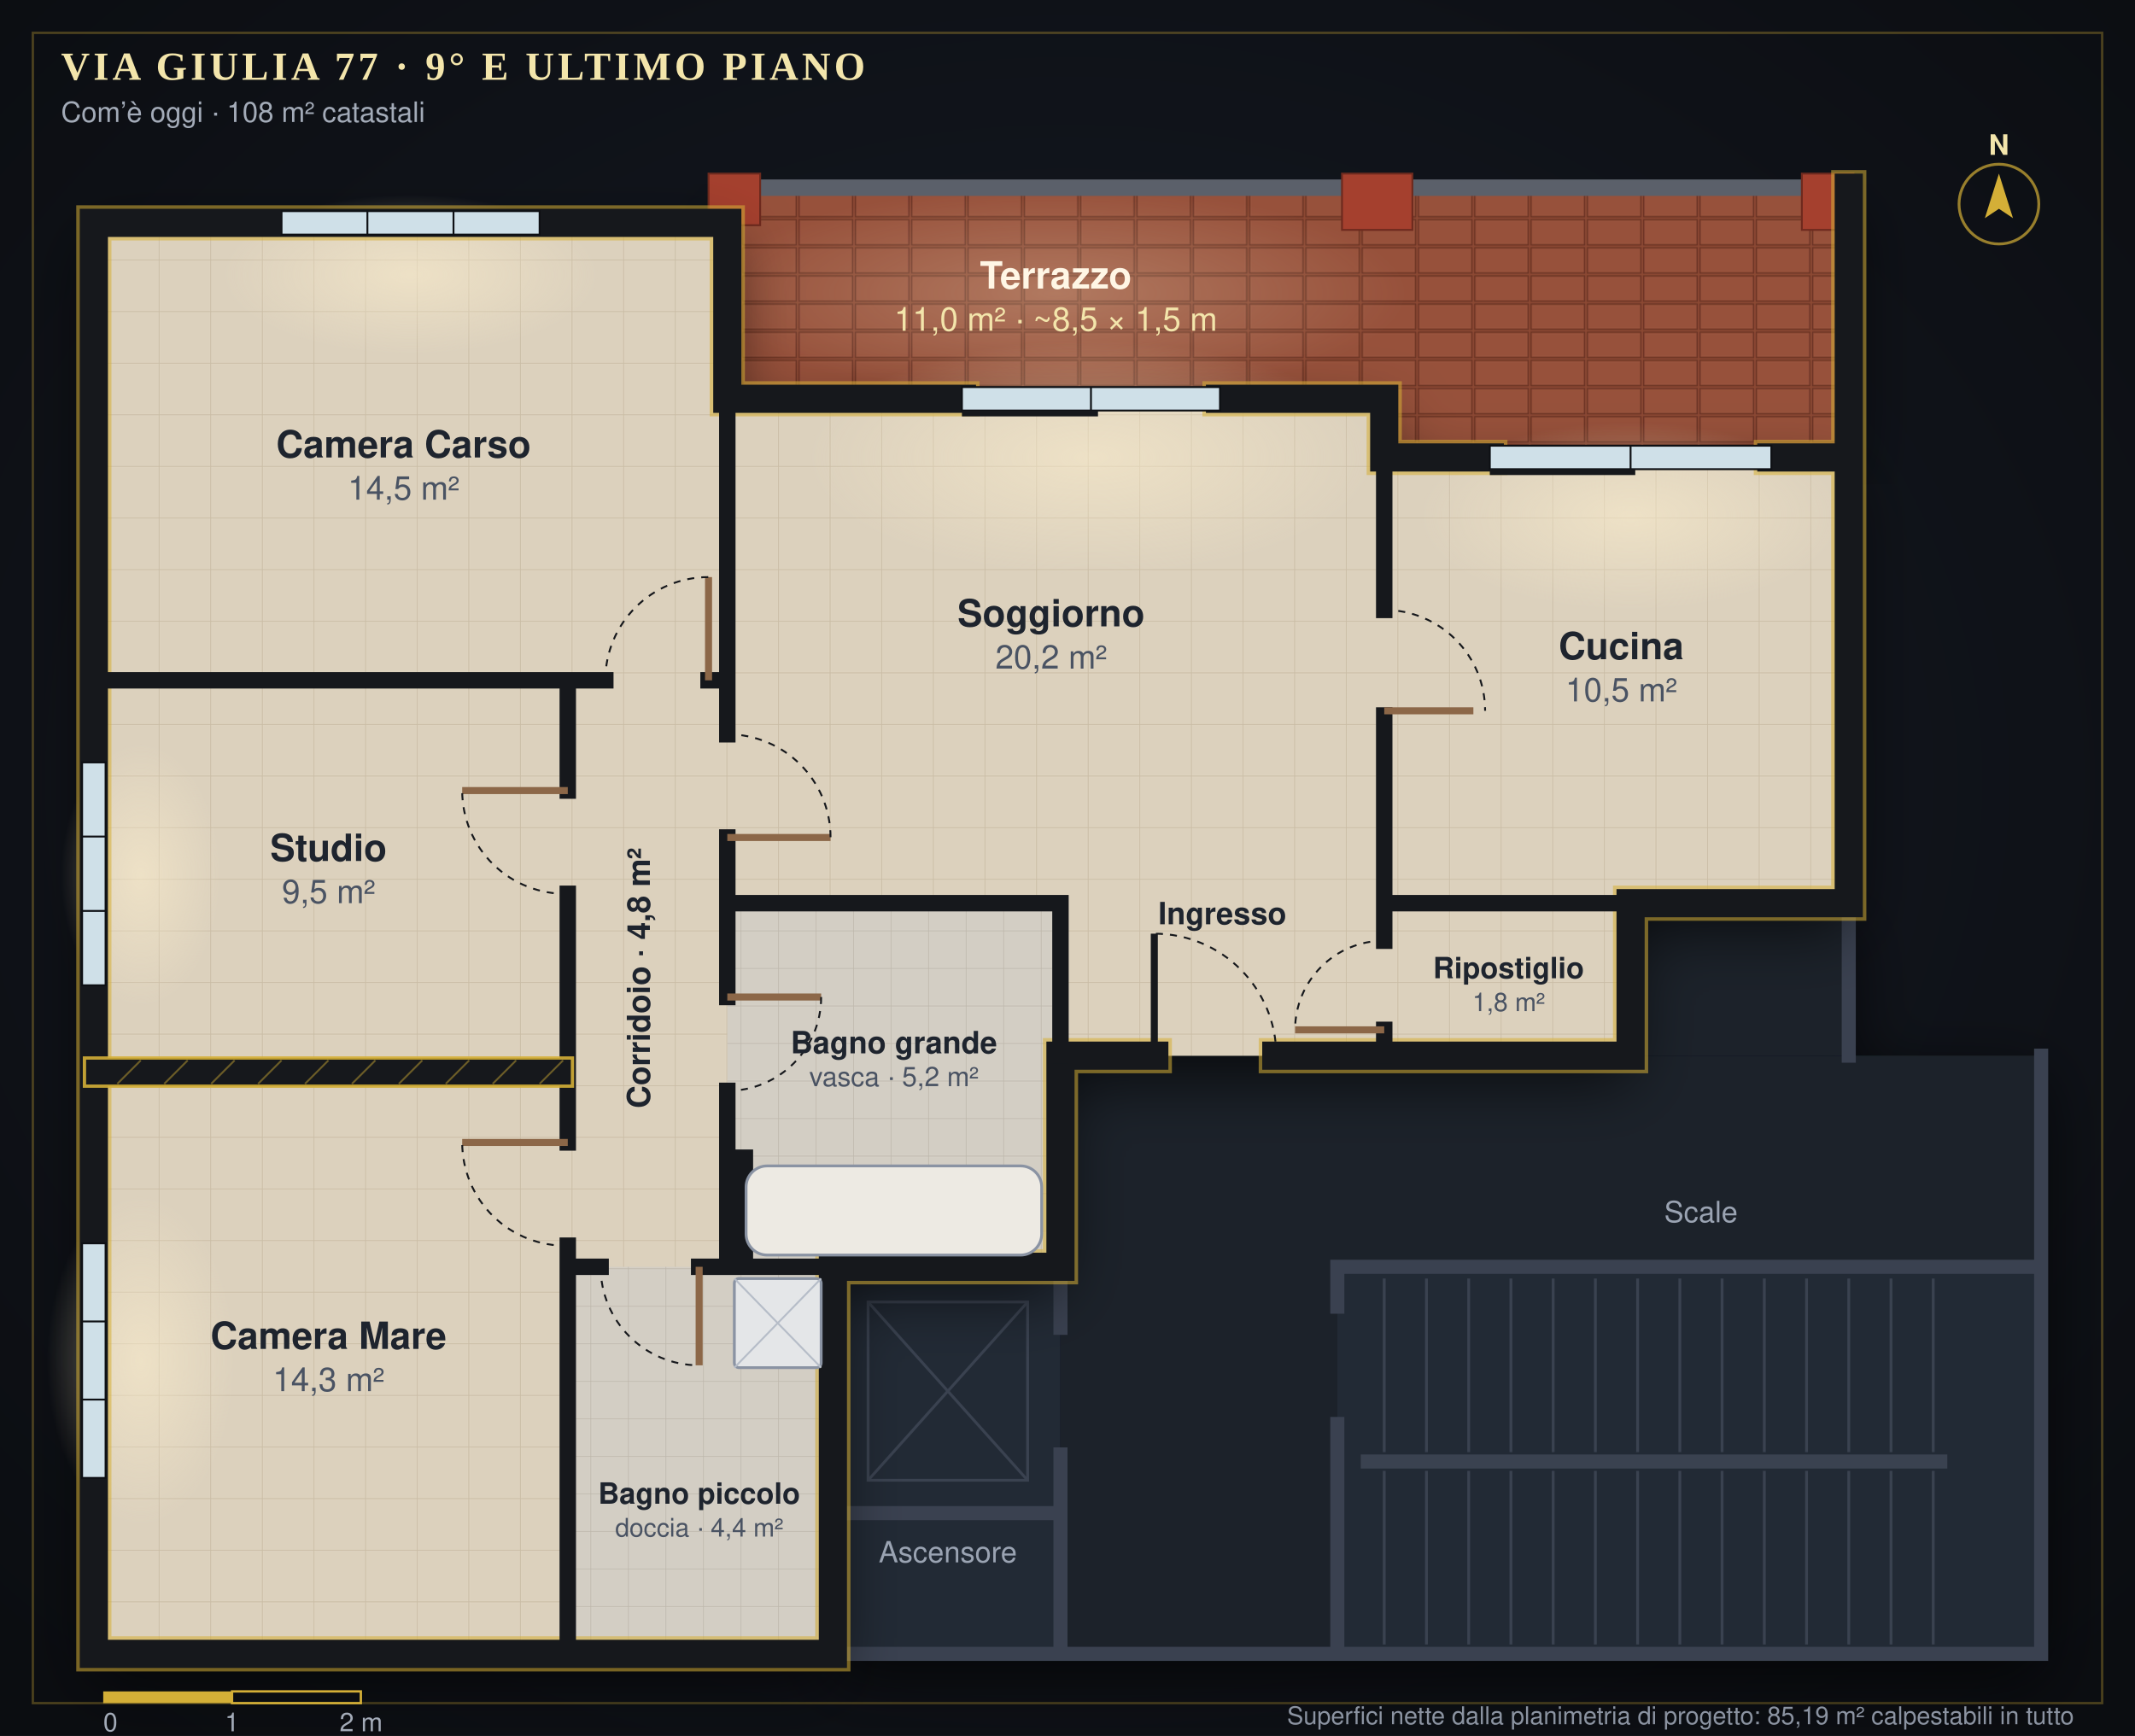
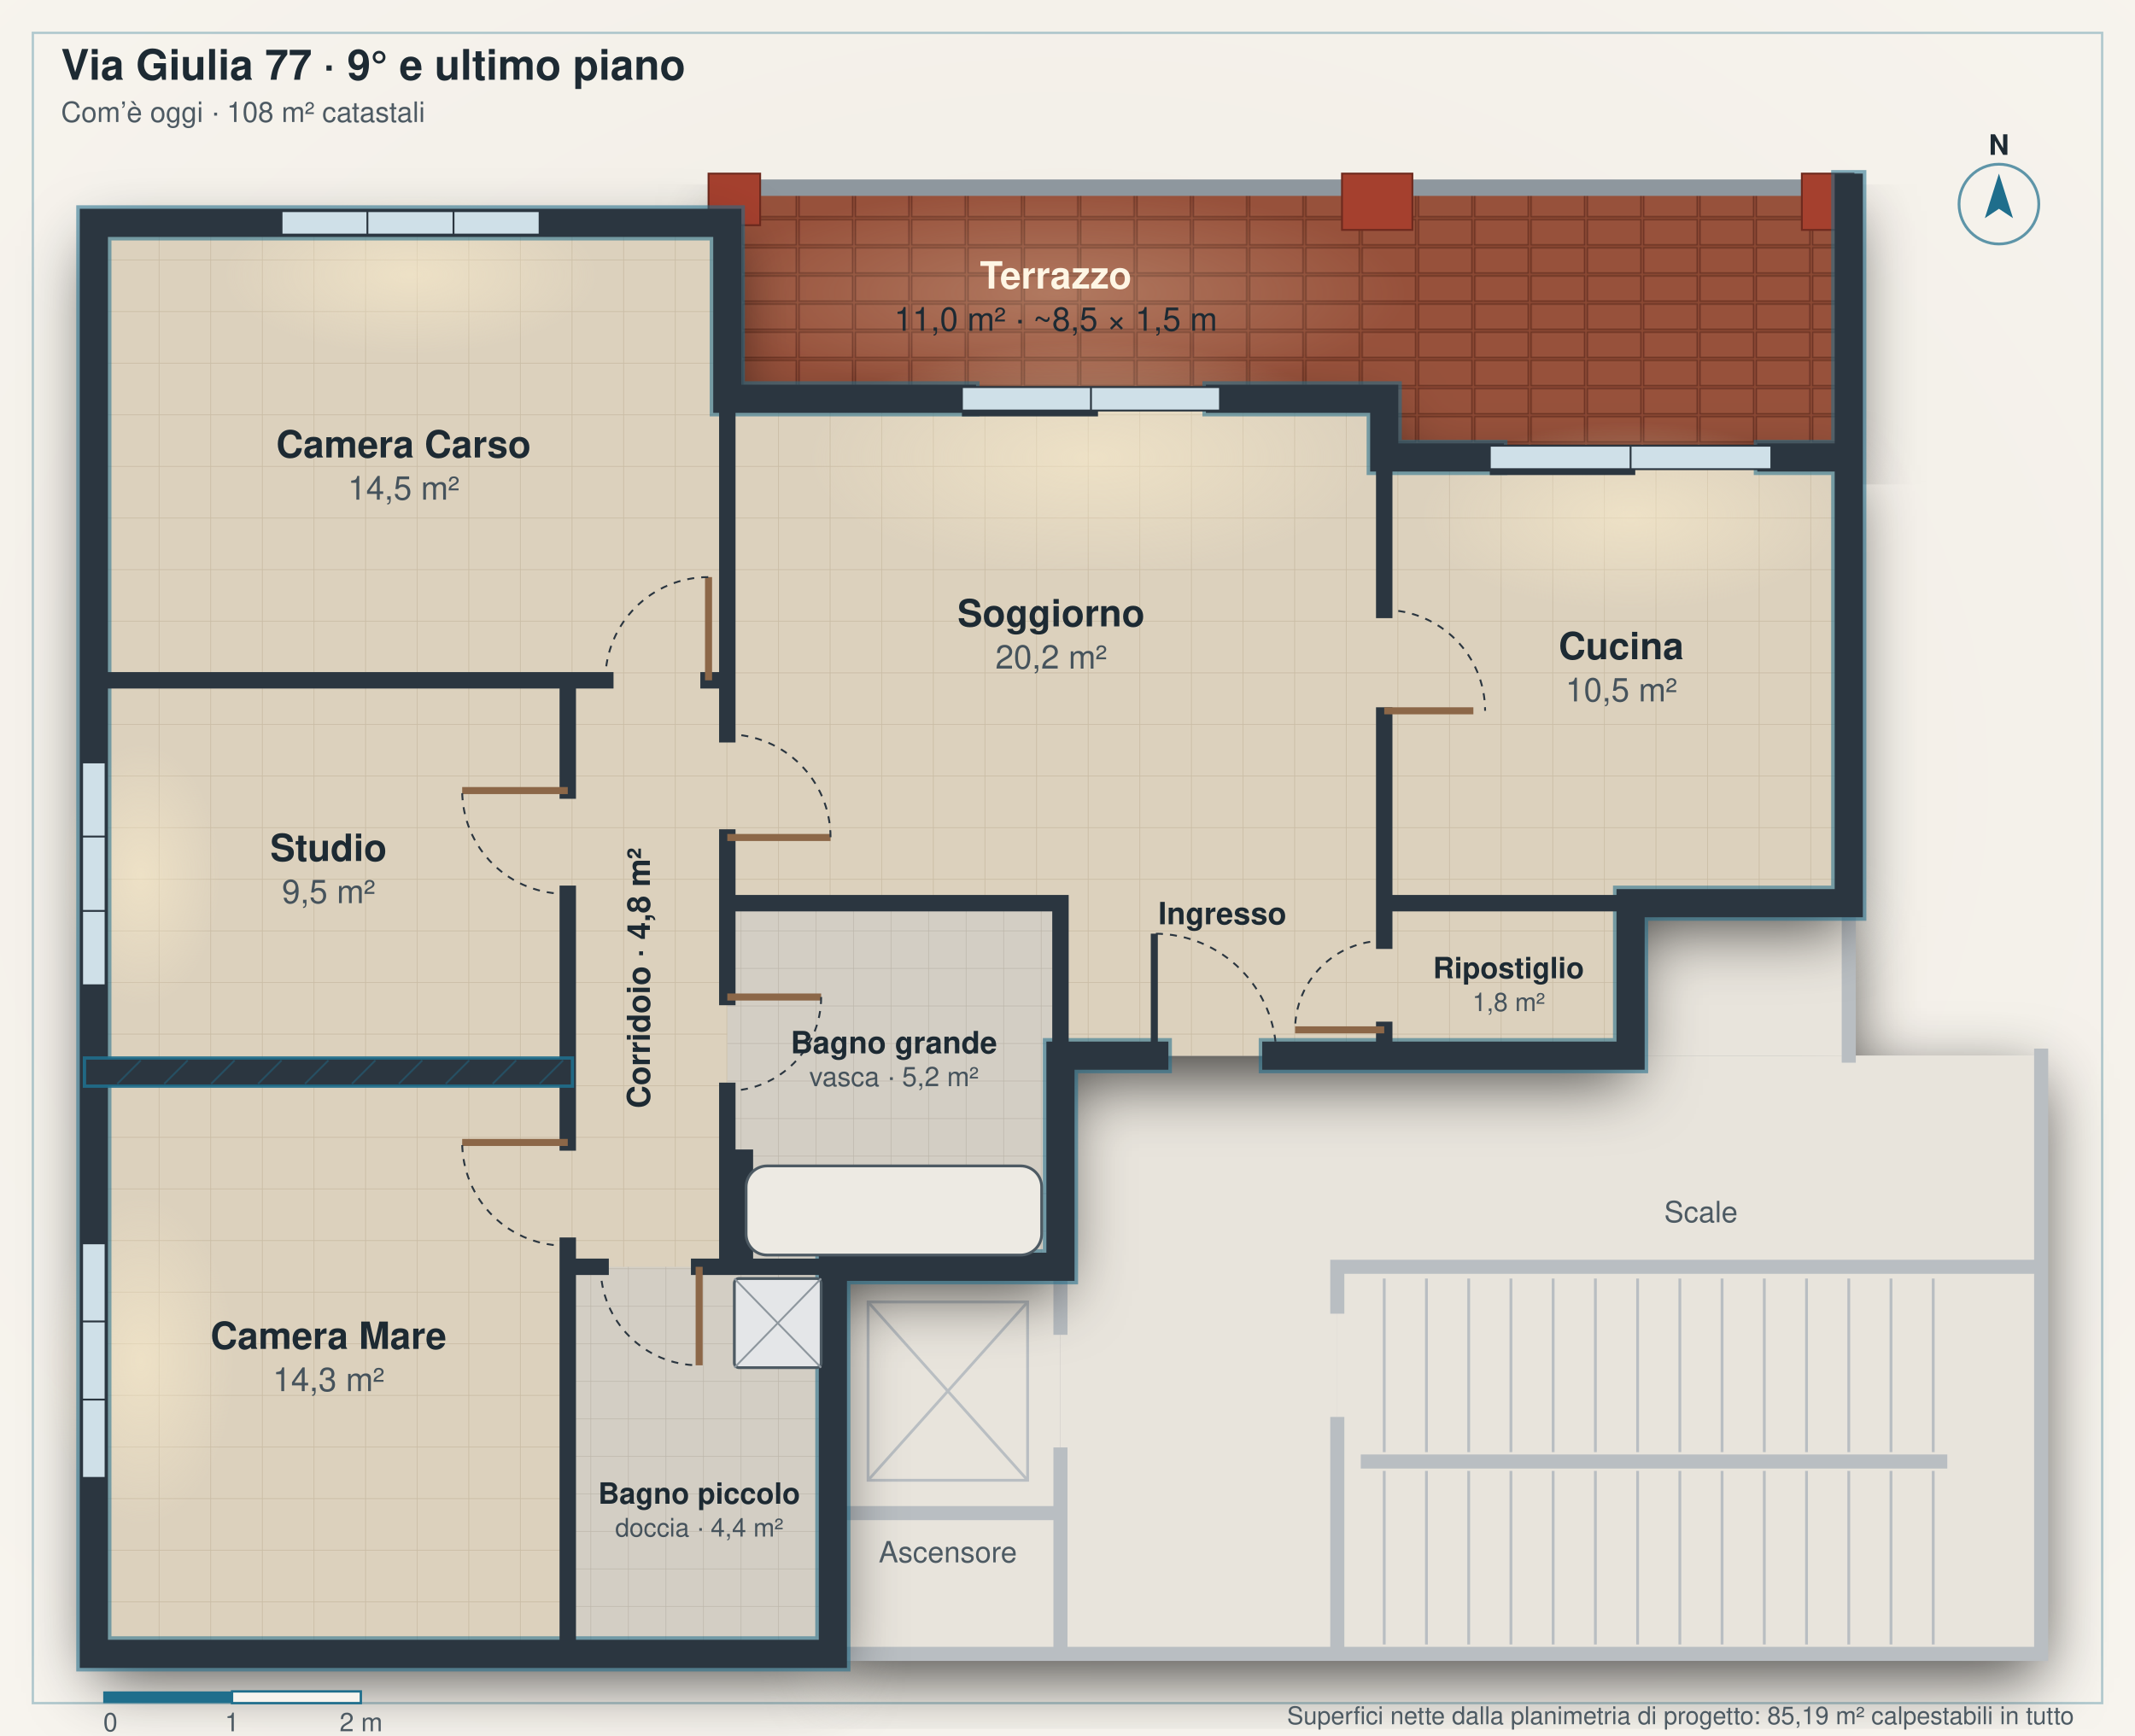
<svg xmlns="http://www.w3.org/2000/svg" viewBox="20 -45 910 740" width="1820" height="1480">
  <defs>
    <pattern id="tile" width="22" height="22" patternUnits="userSpaceOnUse">
      <rect width="22" height="22" fill="#DCD1BD" />
      <path d="M22 0V22H0" fill="none" stroke="#C9BCA5" stroke-width="0.6" />
    </pattern>
    <pattern id="tileb" width="16" height="16" patternUnits="userSpaceOnUse">
      <rect width="16" height="16" fill="#D3CEC4" />
      <path d="M16 0V16H0" fill="none" stroke="#BDB6AA" stroke-width="0.5" />
    </pattern>
    <pattern id="oak" width="252" height="32" patternUnits="userSpaceOnUse">
      <rect x="0" y="0" width="126" height="16" fill="#CBA680" stroke="#A9845E" stroke-width="0.5" />
      <rect x="126" y="0" width="126" height="16" fill="#C59F78" stroke="#A9845E" stroke-width="0.5" />
      <rect x="0" y="16" width="63" height="16" fill="#C7A27B" stroke="#A9845E" stroke-width="0.5" />
      <rect x="63" y="16" width="126" height="16" fill="#CEAA84" stroke="#A9845E" stroke-width="0.5" />
      <rect x="189" y="16" width="63" height="16" fill="#C29C74" stroke="#A9845E" stroke-width="0.5" />
      <path d="M8 6 q40 -2 90 1 M140 10 q35 2 80 -1 M75 24 q30 -2 70 1 M200 22 q20 2 45 0" stroke="#B48E67" stroke-width="0.45" fill="none" opacity="0.7" />
    </pattern>
    <pattern id="mc" width="90" height="90" patternUnits="userSpaceOnUse">
      <rect width="90" height="90" fill="#B1A99E" />
      <circle cx="20" cy="25" r="18" fill="#BDB5AA" opacity="0.5" />
      <circle cx="65" cy="60" r="22" fill="#A49C91" opacity="0.35" />
      <circle cx="70" cy="15" r="10" fill="#C2BBB1" opacity="0.4" />
    </pattern>
    <pattern id="klinker" width="24" height="12" patternUnits="userSpaceOnUse">
      <rect width="24" height="12" fill="#8C4934" />
      <rect x="0.6" y="0.6" width="22.8" height="10.8" fill="#97513B" stroke="#6E3626" stroke-width="0.6" />
    </pattern>
    <filter id="sh" x="-30%" y="-30%" width="160%" height="160%">
      <feDropShadow dx="1.6" dy="2.4" stdDeviation="2" flood-color="#000" flood-opacity="0.32" />
    </filter>
    <filter id="apt" x="-10%" y="-10%" width="120%" height="120%">
      <feDropShadow dx="0" dy="10" stdDeviation="14" flood-color="#000" flood-opacity="0.7" />
    </filter>
    <radialGradient id="sun" cx="50%" cy="50%" r="50%">
      <stop offset="0%" stop-color="#FFF1CF" stop-opacity="0.5" />
      <stop offset="100%" stop-color="#FFF1CF" stop-opacity="0" />
    </radialGradient>
    <radialGradient id="board" cx="50%" cy="45%" r="70%">
-       <stop offset="0%" stop-color="#161B25" />
-       <stop offset="100%" stop-color="#0B0D11" />
+       <stop offset="0%" stop-color="#EFEBE3" />
+       <stop offset="100%" stop-color="#F7F4EE" />
    </radialGradient>
  </defs>
  <rect x="20" y="-45" width="910" height="740" fill="url(#board)" />
-   <rect x="34" y="-31" width="882" height="712" fill="none" stroke="#D4AF37" stroke-opacity="0.32" stroke-width="1" />
+   <rect x="34" y="-31" width="882" height="712" fill="none" stroke="#1F6E8C" stroke-opacity="0.32" stroke-width="1" />
  <g filter="url(#apt)">
-     <polygon points="472,405 890,405 890,495 590,495 590,660 472,660" fill="#1C212B" />
-     <rect x="715" y="340" width="93" height="65" fill="#1C212B" />
-     <rect x="590" y="495" width="300" height="165" fill="#232935" />
-     <rect x="375" y="495" width="97" height="165" fill="#232935" />
-   </g>
-   <g stroke="#3A4250" stroke-width="1.2">
+     <polygon points="472,405 890,405 890,495 590,495 590,660 472,660" fill="#E8E4DC" />
+     <rect x="715" y="340" width="93" height="65" fill="#E8E4DC" />
+     <rect x="590" y="495" width="300" height="165" fill="#E8E4DC" />
+     <rect x="375" y="495" width="97" height="165" fill="#E8E4DC" />
+   </g>
+   <g stroke="#B9BEC2" stroke-width="1.2">
    <line x1="610" y1="500" x2="610" y2="574" />
    <line x1="628" y1="500" x2="628" y2="574" />
    <line x1="646" y1="500" x2="646" y2="574" />
    <line x1="664" y1="500" x2="664" y2="574" />
    <line x1="682" y1="500" x2="682" y2="574" />
    <line x1="700" y1="500" x2="700" y2="574" />
    <line x1="718" y1="500" x2="718" y2="574" />
    <line x1="736" y1="500" x2="736" y2="574" />
    <line x1="754" y1="500" x2="754" y2="574" />
    <line x1="772" y1="500" x2="772" y2="574" />
    <line x1="790" y1="500" x2="790" y2="574" />
    <line x1="808" y1="500" x2="808" y2="574" />
    <line x1="826" y1="500" x2="826" y2="574" />
    <line x1="844" y1="500" x2="844" y2="574" />
    <line x1="610" y1="582" x2="610" y2="656" />
    <line x1="628" y1="582" x2="628" y2="656" />
    <line x1="646" y1="582" x2="646" y2="656" />
    <line x1="664" y1="582" x2="664" y2="656" />
    <line x1="682" y1="582" x2="682" y2="656" />
    <line x1="700" y1="582" x2="700" y2="656" />
    <line x1="718" y1="582" x2="718" y2="656" />
    <line x1="736" y1="582" x2="736" y2="656" />
    <line x1="754" y1="582" x2="754" y2="656" />
    <line x1="772" y1="582" x2="772" y2="656" />
    <line x1="790" y1="582" x2="790" y2="656" />
    <line x1="808" y1="582" x2="808" y2="656" />
    <line x1="826" y1="582" x2="826" y2="656" />
    <line x1="844" y1="582" x2="844" y2="656" />
  </g>
-   <rect x="600" y="575" width="250" height="6" fill="#3A4250" />
-   <rect x="390" y="510" width="68" height="76" fill="none" stroke="#3A4250" stroke-width="1.2" />
-   <path d="M390 510 L458 586 M458 510 L390 586" stroke="#3A4250" stroke-width="1.2" />
-   <g fill="none" stroke="#3A4150" stroke-width="6" stroke-linecap="square">
+   <rect x="600" y="575" width="250" height="6" fill="#B9BEC2" />
+   <rect x="390" y="510" width="68" height="76" fill="none" stroke="#B9BEC2" stroke-width="1.2" />
+   <path d="M390 510 L458 586 M458 510 L390 586" stroke="#B9BEC2" stroke-width="1.2" />
+   <g fill="none" stroke="#B9BEC2" stroke-width="6" stroke-linecap="square">
    <path d="M890,405 L890,660 L375,660 M590,495 L890,495 M590,495 L590,512 M590,562 L590,660 M472,495 L472,521 M472,575 L472,660 M375,600 L472,600 M808,340 L808,405" />
  </g>
  <polygon points="330,35 808,35 808,150 610,150 610,125 330,125" fill="url(#klinker)" filter="url(#apt)" />
  <ellipse cx="470" cy="80" rx="150" ry="45" fill="url(#sun)" opacity="0.5" />
-   <line x1="330" y1="35" x2="808" y2="35" stroke="#5B606A" stroke-width="7" />
+   <line x1="330" y1="35" x2="808" y2="35" stroke="#8E979E" stroke-width="7" />
  <g fill="#A5402E" stroke="#6E2A1E" stroke-width="0.8">
    <rect x="322" y="29" width="22" height="22" />
    <rect x="592" y="29" width="30" height="24" />
    <rect x="788" y="29" width="22" height="24" />
  </g>
  <polygon points="60,50 330,50 330,125 610,125 610,150 808,150 808,340 715,340 715,405 472,405 472,495 375,495 375,660 60,660" fill="url(#tile)" filter="url(#apt)" />
  <rect x="330" y="340" width="142" height="155" fill="url(#tileb)" />
  <rect x="262" y="495" width="113" height="165" fill="url(#tileb)" />
  <ellipse cx="485" cy="150" rx="120" ry="50" fill="url(#sun)" />
  <ellipse cx="715" cy="175" rx="90" ry="40" fill="url(#sun)" />
  <ellipse cx="195" cy="72" rx="80" ry="34" fill="url(#sun)" />
  <ellipse cx="80" cy="535" rx="40" ry="70" fill="url(#sun)" />
  <ellipse cx="80" cy="328" rx="34" ry="56" fill="url(#sun)" />
  <g fill="none" stroke-linecap="square">
-     <path stroke="#D4AF37" stroke-opacity="0.55" stroke-width="15" d="M330,125 L330,50 L60,50 L60,660 L375,660 L375,495 L472,495 L472,405 L512,405 M564,405 L715,405 L715,340 L808,340 L808,150 L775,150 M655,150 L610,150 L610,125 L540,125 M430,125 L330,125 M808,150 L808,35" />
-     <path stroke="#16181C" stroke-width="12" d="M330,125 L330,50 L60,50 L60,660 L375,660 L375,495 L472,495 L472,405 L512,405 M564,405 L715,405 L715,340 L808,340 L808,150 L775,150 M655,150 L610,150 L610,125 L540,125 M430,125 L330,125 M808,150 L808,35" />
-     <path stroke="#16181C" stroke-width="7" d="M330,125 L330,268 M330,312 L330,380 M330,420 L330,495 M60,245 L278,245 M322,245 L330,245 M262,245 L262,292 M262,336 L262,442 M262,486 L262,495 L276,495 M318,495 L375,495 M262,495 L262,660 M330,340 L472,340 M472,340 L472,405 M610,125 L610,215 M610,260 L610,356 M610,394 L610,405 M610,340 L715,340" />
-   </g>
-   <rect x="56" y="406" width="208" height="12" fill="#16181C" stroke="#D4AF37" stroke-opacity="0.9" stroke-width="1.4" />
-   <g stroke="#D4AF37" stroke-opacity="0.45" stroke-width="0.8">
+     <path stroke="#1F6E8C" stroke-opacity="0.55" stroke-width="15" d="M330,125 L330,50 L60,50 L60,660 L375,660 L375,495 L472,495 L472,405 L512,405 M564,405 L715,405 L715,340 L808,340 L808,150 L775,150 M655,150 L610,150 L610,125 L540,125 M430,125 L330,125 M808,150 L808,35" />
+     <path stroke="#2B3640" stroke-width="12" d="M330,125 L330,50 L60,50 L60,660 L375,660 L375,495 L472,495 L472,405 L512,405 M564,405 L715,405 L715,340 L808,340 L808,150 L775,150 M655,150 L610,150 L610,125 L540,125 M430,125 L330,125 M808,150 L808,35" />
+     <path stroke="#2B3640" stroke-width="7" d="M330,125 L330,268 M330,312 L330,380 M330,420 L330,495 M60,245 L278,245 M322,245 L330,245 M262,245 L262,292 M262,336 L262,442 M262,486 L262,495 L276,495 M318,495 L375,495 M262,495 L262,660 M330,340 L472,340 M472,340 L472,405 M610,125 L610,215 M610,260 L610,356 M610,394 L610,405 M610,340 L715,340" />
+   </g>
+   <rect x="56" y="406" width="208" height="12" fill="#2B3640" stroke="#1F6E8C" stroke-opacity="0.9" stroke-width="1.4" />
+   <g stroke="#1F6E8C" stroke-opacity="0.45" stroke-width="0.8">
    <line x1="70" y1="417" x2="80" y2="407" />
    <line x1="90" y1="417" x2="100" y2="407" />
    <line x1="110" y1="417" x2="120" y2="407" />
    <line x1="130" y1="417" x2="140" y2="407" />
    <line x1="150" y1="417" x2="160" y2="407" />
    <line x1="170" y1="417" x2="180" y2="407" />
    <line x1="190" y1="417" x2="200" y2="407" />
    <line x1="210" y1="417" x2="220" y2="407" />
    <line x1="230" y1="417" x2="240" y2="407" />
    <line x1="250" y1="417" x2="260" y2="407" />
  </g>
-   <rect x="330" y="445" width="11" height="50" fill="#16181C" />
-   <g fill="#CFE0E8" stroke="#0E1014" stroke-width="0.8">
+   <rect x="330" y="445" width="11" height="50" fill="#2B3640" />
+   <g fill="#CFE0E8" stroke="#2B3640" stroke-width="0.8">
    <rect x="140" y="45" width="110" height="10" />
    <rect x="55" y="280" width="10" height="95" />
    <rect x="55" y="485" width="10" height="100" />
    <rect x="430" y="120" width="110" height="10" />
    <rect x="655" y="145" width="120" height="10" />
  </g>
-   <g stroke="#0E1014" stroke-width="0.8">
+   <g stroke="#2B3640" stroke-width="0.8">
    <line x1="176.6" y1="45" x2="176.6" y2="55" />
    <line x1="213.3" y1="45" x2="213.3" y2="55" />
    <line x1="55" y1="311.6" x2="65" y2="311.6" />
    <line x1="55" y1="343.3" x2="65" y2="343.3" />
    <line x1="55" y1="518.3" x2="65" y2="518.3" />
    <line x1="55" y1="551.6" x2="65" y2="551.6" />
    <line x1="485" y1="120" x2="485" y2="130" />
    <line x1="715" y1="145" x2="715" y2="155" />
  </g>
-   <g fill="none" stroke="#16181C">
+   <g fill="none" stroke="#2B3640">
    <line x1="512" y1="405" x2="512" y2="353" stroke-width="3" />
    <path d="M564,405 A52,52 0 0 0 512,353" stroke-width="0.8" stroke-dasharray="3 3" />
-     <rect x="430" y="130" width="58" height="2.5" fill="#16181C" stroke="none" />
+     <rect x="430" y="130" width="58" height="2.5" fill="#2B3640" stroke="none" />
    <g stroke="#8C6748" stroke-width="3">
      <line x1="330" y1="312" x2="374" y2="312" />
      <line x1="330" y1="380" x2="370" y2="380" />
      <line x1="322" y1="245" x2="322" y2="201" />
      <line x1="262" y1="292" x2="217" y2="292" />
      <line x1="262" y1="442" x2="217" y2="442" />
      <line x1="318" y1="495" x2="318" y2="537" />
    </g>
    <g stroke-width="0.8" stroke-dasharray="3 3">
      <path d="M330,268 A44,44 0 0 1 374,312" />
      <path d="M370,380 A40,40 0 0 1 330,420" />
      <path d="M278,245 A44,44 0 0 1 322,201" />
      <path d="M262,336 A44,44 0 0 1 217,292" />
      <path d="M262,486 A44,44 0 0 1 217,442" />
      <path d="M276,495 A42,42 0 0 0 318,537" />
    </g>
  </g>
-   <rect x="655" y="155" width="62" height="2.5" fill="#16181C" />
+   <rect x="655" y="155" width="62" height="2.5" fill="#2B3640" />
  <line x1="610" y1="258" x2="648" y2="258" stroke="#8C6748" stroke-width="3" />
-   <path d="M610,215 A43,43 0 0 1 653,258" fill="none" stroke="#16181C" stroke-width="0.8" stroke-dasharray="3 3" />
+   <path d="M610,215 A43,43 0 0 1 653,258" fill="none" stroke="#2B3640" stroke-width="0.8" stroke-dasharray="3 3" />
  <line x1="610" y1="394" x2="572" y2="394" stroke="#8C6748" stroke-width="3" />
-   <path d="M610,356 A38,38 0 0 0 572,394" fill="none" stroke="#16181C" stroke-width="0.8" stroke-dasharray="3 3" />
-   <rect x="338" y="452" width="126" height="38" rx="9" fill="#EDEAE3" stroke="#8A93A3" stroke-width="1.2" />
-   <rect x="333" y="500" width="37" height="38" rx="2" fill="#E4E6E8" stroke="#8A93A3" stroke-width="1.2" />
-   <path d="M333 500 L370 538 M370 500 L333 538" stroke="#B6BDC8" stroke-width="0.8" />
+   <path d="M610,356 A38,38 0 0 0 572,394" fill="none" stroke="#2B3640" stroke-width="0.8" stroke-dasharray="3 3" />
+   <rect x="338" y="452" width="126" height="38" rx="9" fill="#EDEAE3" stroke="#4D5A63" stroke-width="1.2" />
+   <rect x="333" y="500" width="37" height="38" rx="2" fill="#E4E6E8" stroke="#4D5A63" stroke-width="1.2" />
+   <path d="M333 500 L370 538 M370 500 L333 538" stroke="#8E979E" stroke-width="0.8" />
  <g font-family="Segoe UI, Helvetica Neue, Helvetica, Arial, sans-serif" text-anchor="middle">
-     <text x="468" y="222" font-size="16.0" font-weight="700" fill="#1E242E">Soggiorno</text>
-     <text x="468" y="240" font-size="14.0" fill="#4A5363">20,2 m²</text>
-     <text x="711" y="236" font-size="16.0" font-weight="700" fill="#1E242E">Cucina</text>
-     <text x="711" y="254" font-size="14.0" fill="#4A5363">10,5 m²</text>
-     <text x="663" y="372" font-size="12.5" font-weight="700" fill="#1E242E">Ripostiglio</text>
-     <text x="663" y="386" font-size="10.9" fill="#4A5363">1,8 m²</text>
-     <text x="541" y="349" font-size="13.1" font-weight="700" fill="#1E242E">Ingresso</text>
-     <text x="192" y="150" font-size="16.0" font-weight="700" fill="#1E242E">Camera Carso</text>
-     <text x="192" y="168" font-size="14.0" fill="#4A5363">14,5 m²</text>
-     <text x="160" y="322" font-size="16.0" font-weight="700" fill="#1E242E">Studio</text>
-     <text x="160" y="340" font-size="14.0" fill="#4A5363">9,5 m²</text>
-     <text x="160" y="530" font-size="16.0" font-weight="700" fill="#1E242E">Camera Mare</text>
-     <text x="160" y="548" font-size="14.0" fill="#4A5363">14,3 m²</text>
-     <text x="401" y="404" font-size="13.1" font-weight="700" fill="#1E242E">Bagno grande</text>
-     <text x="401" y="418" font-size="11.5" fill="#4A5363">vasca · 5,2 m²</text>
-     <text x="318" y="596" font-size="12.5" font-weight="700" fill="#1E242E">Bagno piccolo</text>
-     <text x="318" y="610" font-size="10.9" fill="#4A5363">doccia · 4,4 m²</text>
-     <text transform="translate(297 372) rotate(-90)" font-size="13.5" font-weight="700" fill="#1E242E">Corridoio · 4,8 m²</text>
+     <text x="468" y="222" font-size="16.0" font-weight="700" fill="#1D2A33">Soggiorno</text>
+     <text x="468" y="240" font-size="14.0" fill="#46535C">20,2 m²</text>
+     <text x="711" y="236" font-size="16.0" font-weight="700" fill="#1D2A33">Cucina</text>
+     <text x="711" y="254" font-size="14.0" fill="#46535C">10,5 m²</text>
+     <text x="663" y="372" font-size="12.5" font-weight="700" fill="#1D2A33">Ripostiglio</text>
+     <text x="663" y="386" font-size="10.9" fill="#46535C">1,8 m²</text>
+     <text x="541" y="349" font-size="13.1" font-weight="700" fill="#1D2A33">Ingresso</text>
+     <text x="192" y="150" font-size="16.0" font-weight="700" fill="#1D2A33">Camera Carso</text>
+     <text x="192" y="168" font-size="14.0" fill="#46535C">14,5 m²</text>
+     <text x="160" y="322" font-size="16.0" font-weight="700" fill="#1D2A33">Studio</text>
+     <text x="160" y="340" font-size="14.0" fill="#46535C">9,5 m²</text>
+     <text x="160" y="530" font-size="16.0" font-weight="700" fill="#1D2A33">Camera Mare</text>
+     <text x="160" y="548" font-size="14.0" fill="#46535C">14,3 m²</text>
+     <text x="401" y="404" font-size="13.1" font-weight="700" fill="#1D2A33">Bagno grande</text>
+     <text x="401" y="418" font-size="11.5" fill="#46535C">vasca · 5,2 m²</text>
+     <text x="318" y="596" font-size="12.5" font-weight="700" fill="#1D2A33">Bagno piccolo</text>
+     <text x="318" y="610" font-size="10.9" fill="#46535C">doccia · 4,4 m²</text>
+     <text transform="translate(297 372) rotate(-90)" font-size="13.5" font-weight="700" fill="#1D2A33">Corridoio · 4,8 m²</text>
    <text x="470" y="78" font-size="16" font-weight="700" fill="#FFF6E5">Terrazzo</text>
-     <text x="470" y="96" font-size="14" fill="#F3E5AB">11,0 m² · ~8,5 × 1,5 m</text>
-     <text x="424" y="621" font-size="12.5" fill="#9AA3B2">Ascensore</text>
-     <text x="745" y="476" font-size="12.5" fill="#9AA3B2">Scale</text>
-   </g>
-   <text x="46" y="-11" font-family="Georgia, 'Times New Roman', serif" font-size="17" font-weight="700" letter-spacing="1.5" fill="#F3E5AB">VIA GIULIA 77 · 9° E ULTIMO PIANO</text>
-   <text x="46" y="7" font-family="Segoe UI, Helvetica Neue, Helvetica, Arial, sans-serif" font-size="12" fill="#A3ABB8">Com’è oggi · 108 m² catastali</text>
+     <text x="470" y="96" font-size="14" fill="#1D2A33">11,0 m² · ~8,5 × 1,5 m</text>
+     <text x="424" y="621" font-size="12.5" fill="#4D5A63">Ascensore</text>
+     <text x="745" y="476" font-size="12.5" fill="#4D5A63">Scale</text>
+   </g>
+   <text x="46" y="-11" font-family="Segoe UI, Helvetica Neue, Helvetica, Arial, sans-serif" font-size="18" font-weight="700" fill="#1D2A33">Via Giulia 77 · 9° e ultimo piano</text>
+   <text x="46" y="7" font-family="Segoe UI, Helvetica Neue, Helvetica, Arial, sans-serif" font-size="12" fill="#4D5A63">Com’è oggi · 108 m² catastali</text>
  <g transform="translate(872 42)">
-     <circle r="17" fill="none" stroke="#D4AF37" stroke-opacity="0.7" stroke-width="1.2" />
-     <path d="M0 -13 L6 6 L0 2 L-6 6 Z" fill="#D4AF37" />
-     <text y="-21" font-family="Segoe UI, Helvetica Neue, Helvetica, Arial, sans-serif" font-size="12" font-weight="700" text-anchor="middle" fill="#F3E5AB">N</text>
-   </g>
-   <g transform="translate(64 676)" font-family="Segoe UI, Helvetica Neue, Helvetica, Arial, sans-serif" font-size="11" fill="#A3ABB8">
-     <rect width="54.9" height="5" fill="#D4AF37" />
-     <rect x="54.9" width="54.9" height="5" fill="#0B0D11" stroke="#D4AF37" stroke-width="1" />
+     <circle r="17" fill="none" stroke="#1F6E8C" stroke-opacity="0.7" stroke-width="1.2" />
+     <path d="M0 -13 L6 6 L0 2 L-6 6 Z" fill="#1F6E8C" />
+     <text y="-21" font-family="Segoe UI, Helvetica Neue, Helvetica, Arial, sans-serif" font-size="12" font-weight="700" text-anchor="middle" fill="#1D2A33">N</text>
+   </g>
+   <g transform="translate(64 676)" font-family="Segoe UI, Helvetica Neue, Helvetica, Arial, sans-serif" font-size="11" fill="#4D5A63">
+     <rect width="54.9" height="5" fill="#1F6E8C" />
+     <rect x="54.9" width="54.9" height="5" fill="#F7F4EE" stroke="#1F6E8C" stroke-width="1" />
    <text x="0" y="17">0</text>
    <text x="54.9" y="17" text-anchor="middle">1</text>
    <text x="109.9" y="17" text-anchor="middle">2 m</text>
  </g>
-   <text x="904" y="690" font-family="Segoe UI, Helvetica Neue, Helvetica, Arial, sans-serif" font-size="10.5" text-anchor="end" fill="#8B93A1">Superfici nette dalla planimetria di progetto: 85,19 m² calpestabili in tutto</text>
+   <text x="904" y="690" font-family="Segoe UI, Helvetica Neue, Helvetica, Arial, sans-serif" font-size="10.5" text-anchor="end" fill="#4D5A63">Superfici nette dalla planimetria di progetto: 85,19 m² calpestabili in tutto</text>
</svg>
